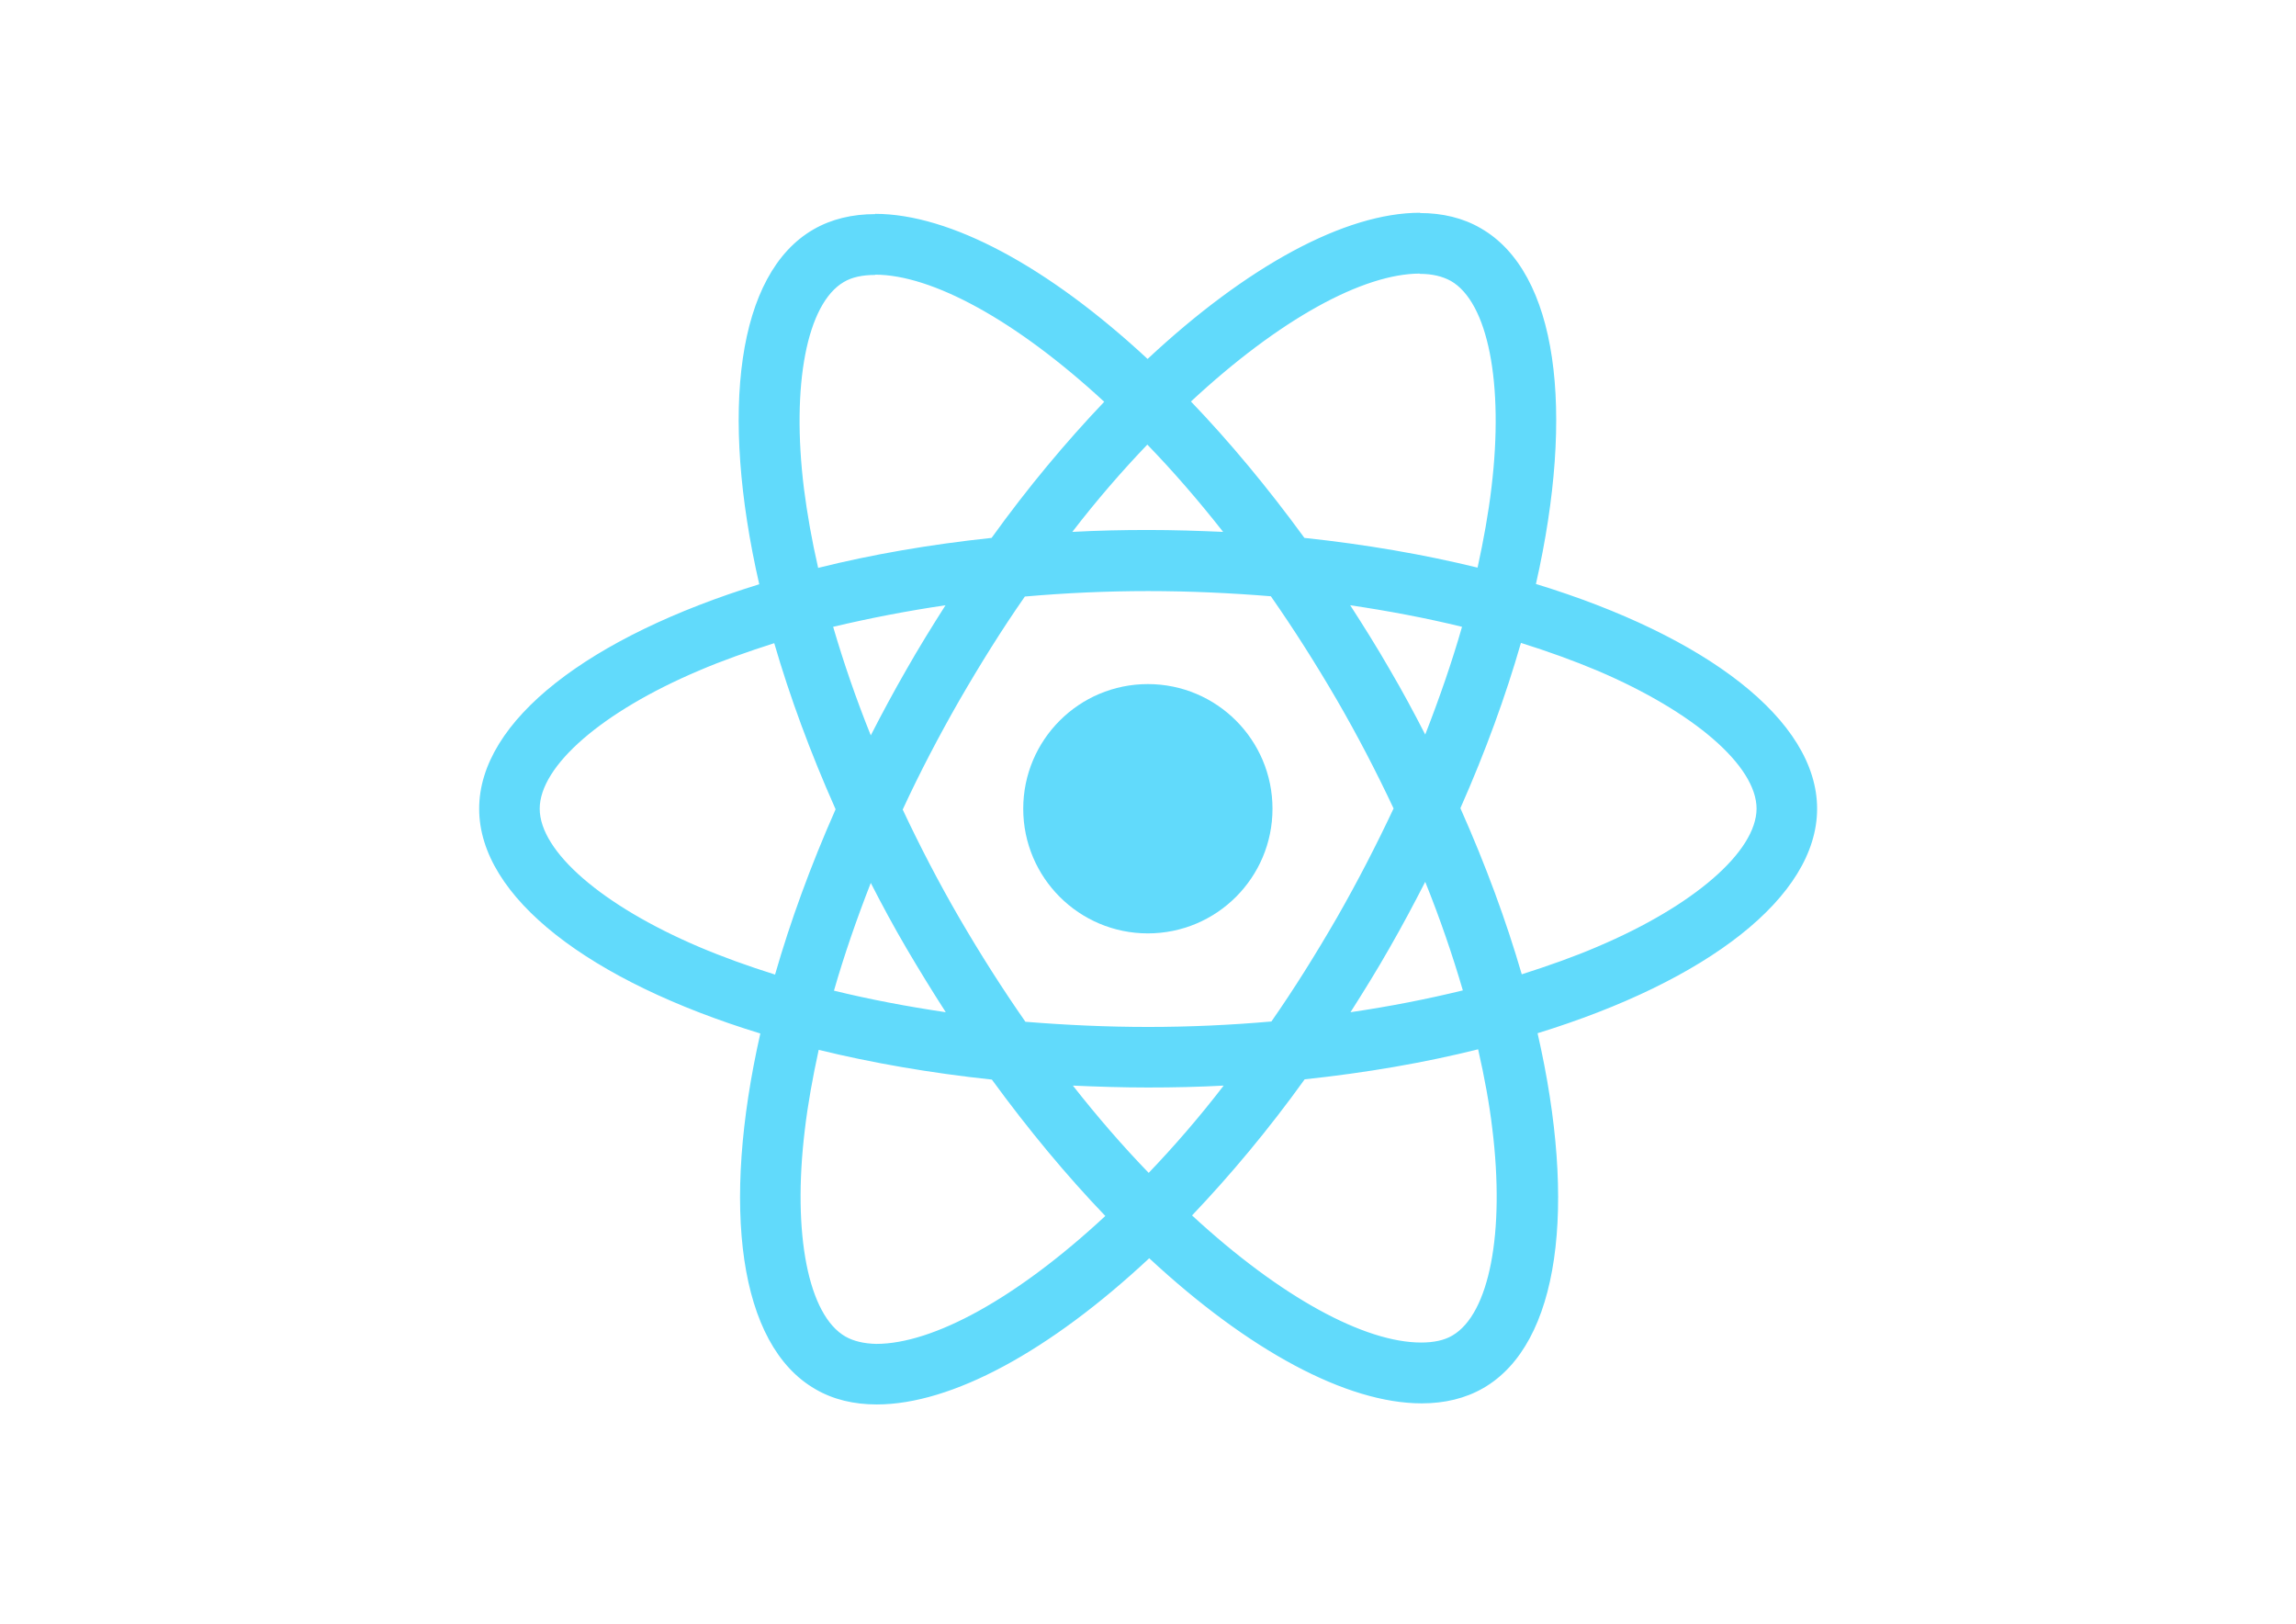
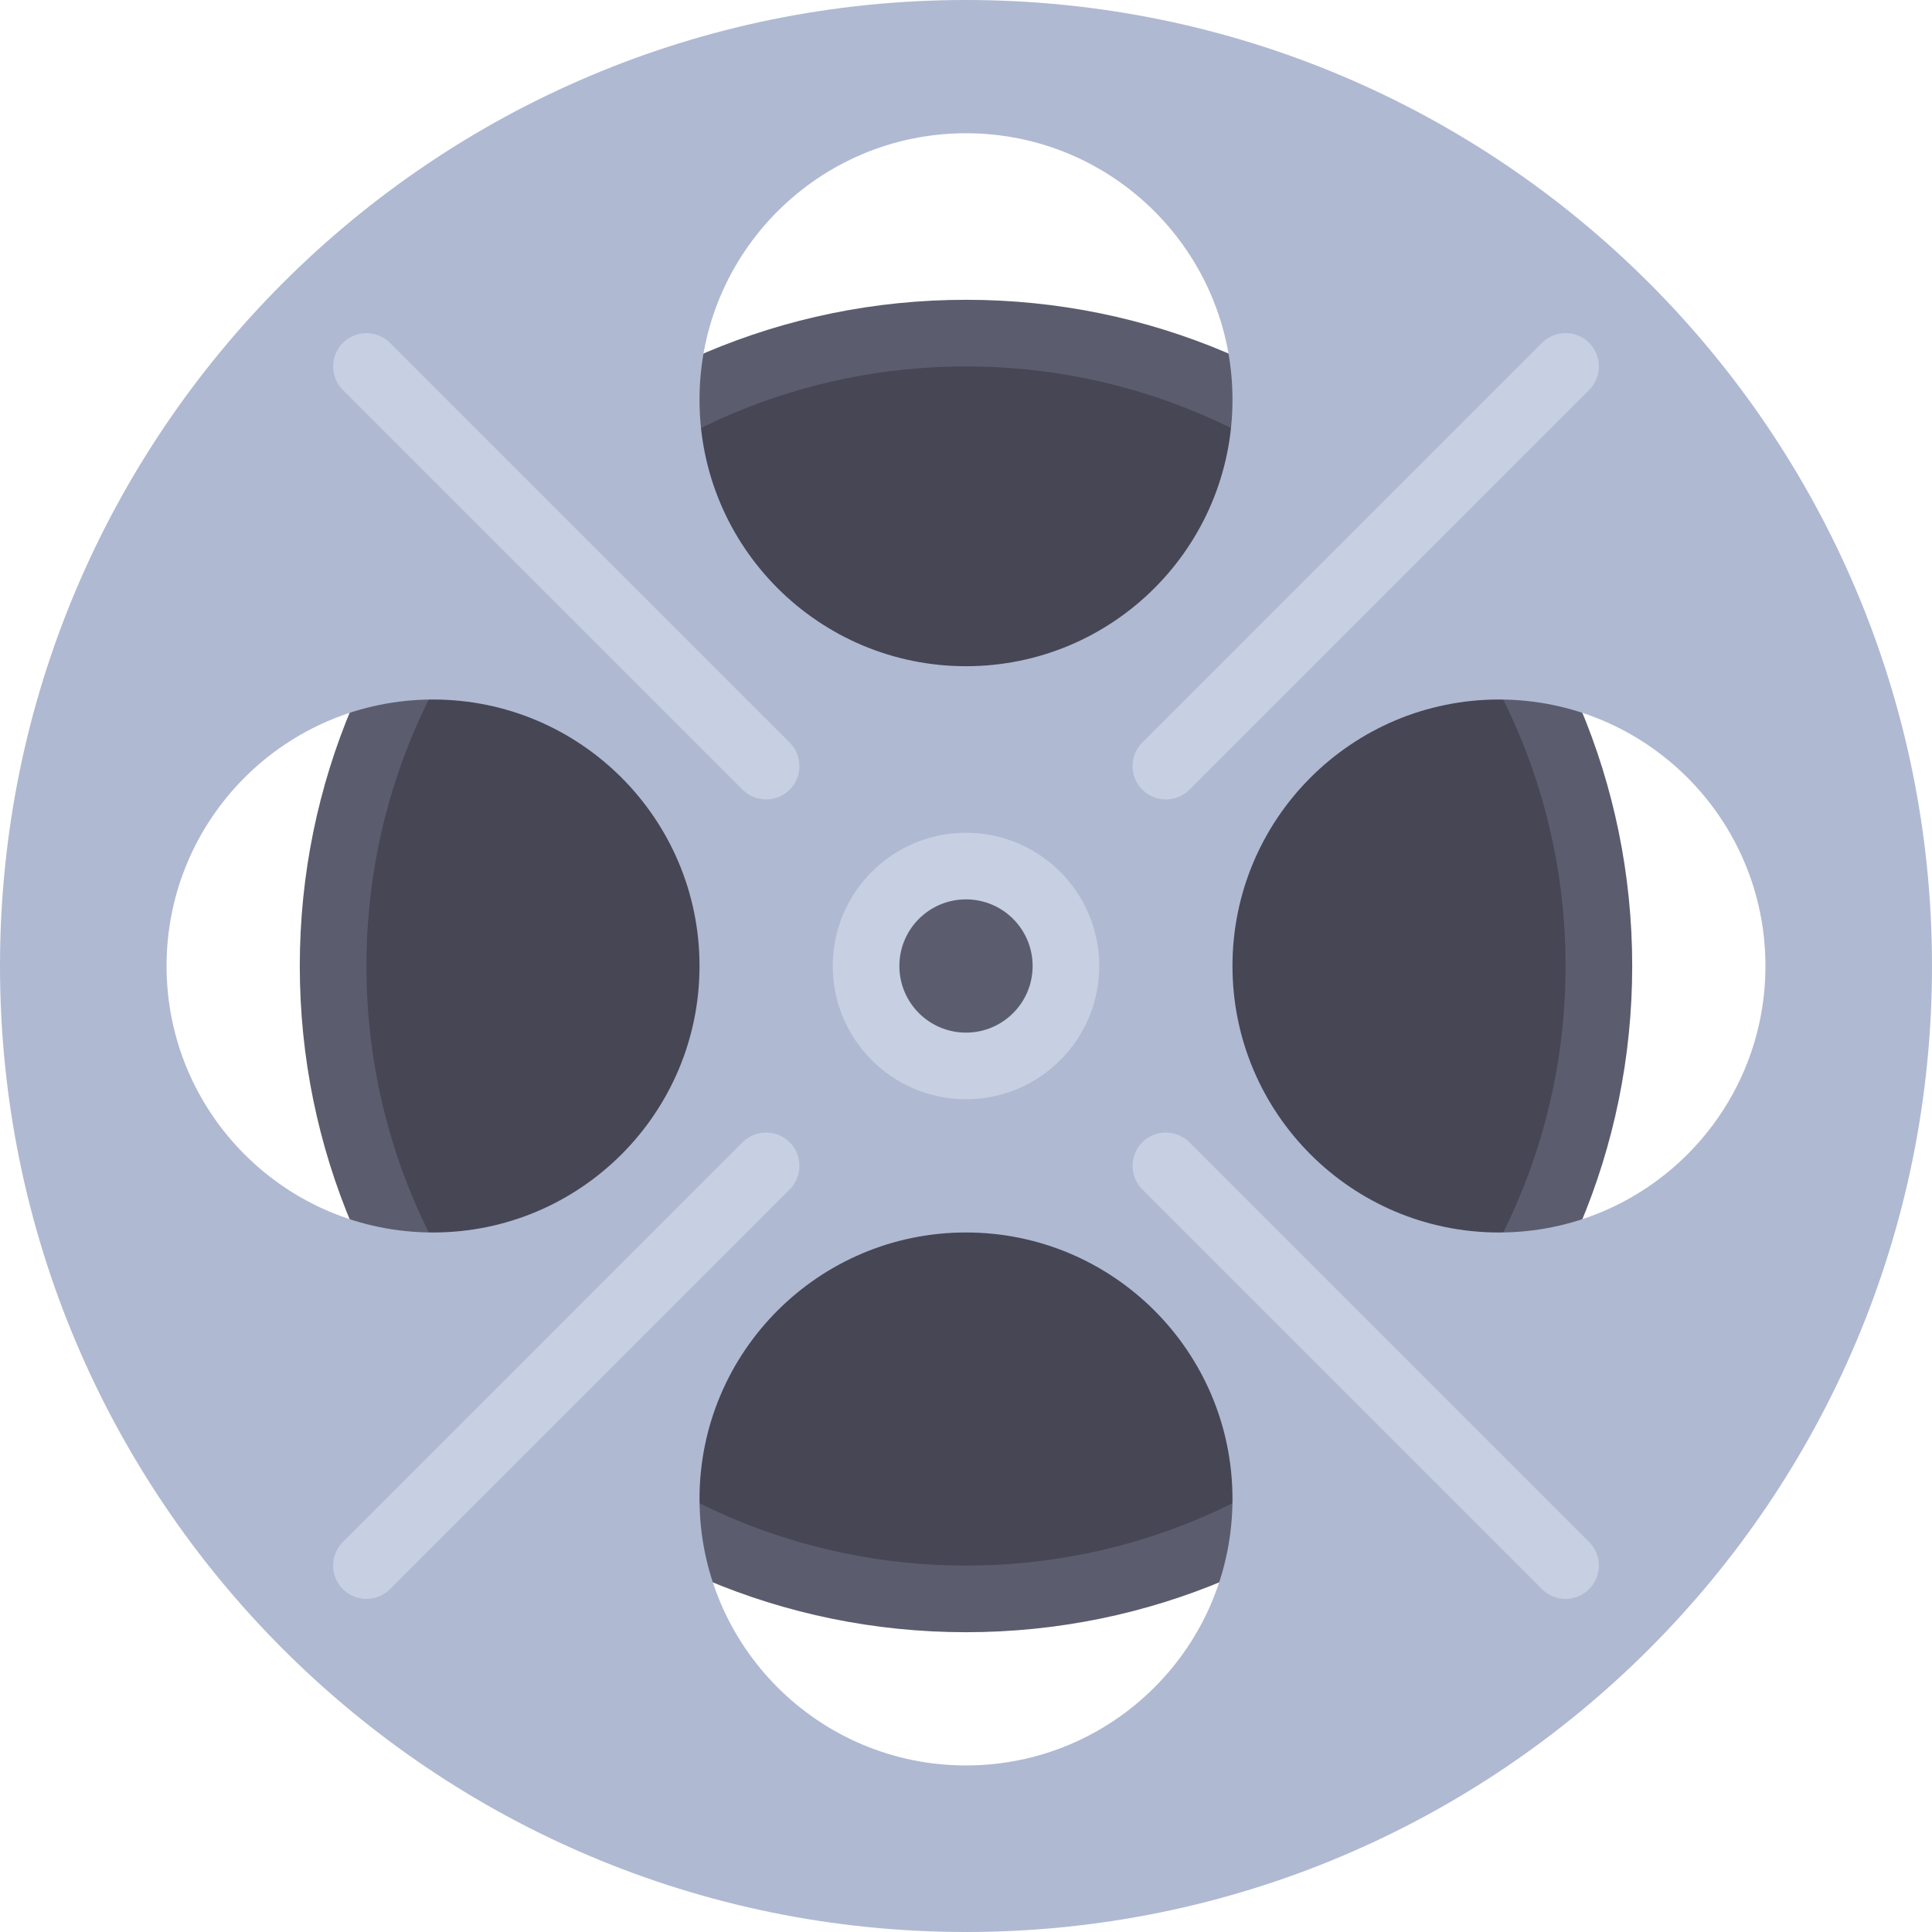
- <svg xmlns="http://www.w3.org/2000/svg" viewBox="0 0 841.9 595.3">
-   <g fill="#61DAFB">
-     <path d="M666.3 296.5c0-32.5-40.7-63.3-103.1-82.4 14.4-63.6 8-114.2-20.2-130.4-6.5-3.8-14.1-5.6-22.4-5.6v22.3c4.6 0 8.3.9 11.4 2.6 13.6 7.8 19.5 37.5 14.9 75.7-1.1 9.4-2.9 19.3-5.1 29.4-19.6-4.8-41-8.5-63.5-10.9-13.5-18.5-27.5-35.3-41.6-50 32.6-30.3 63.2-46.9 84-46.9V78c-27.5 0-63.5 19.6-99.9 53.6-36.4-33.8-72.4-53.2-99.9-53.2v22.3c20.7 0 51.4 16.5 84 46.6-14 14.7-28 31.4-41.3 49.9-22.6 2.4-44 6.1-63.6 11-2.3-10-4-19.7-5.2-29-4.7-38.2 1.1-67.9 14.6-75.8 3-1.8 6.9-2.6 11.5-2.6V78.5c-8.4 0-16 1.8-22.6 5.6-28.1 16.2-34.4 66.7-19.9 130.1-62.2 19.2-102.7 49.9-102.7 82.3 0 32.5 40.7 63.3 103.1 82.4-14.4 63.6-8 114.2 20.2 130.4 6.5 3.8 14.1 5.6 22.5 5.6 27.5 0 63.5-19.6 99.9-53.6 36.4 33.8 72.4 53.2 99.9 53.2 8.4 0 16-1.8 22.6-5.6 28.1-16.2 34.4-66.7 19.9-130.1 62-19.1 102.5-49.9 102.5-82.3zm-130.2-66.7c-3.7 12.9-8.3 26.2-13.5 39.5-4.1-8-8.4-16-13.1-24-4.6-8-9.5-15.8-14.4-23.4 14.2 2.1 27.9 4.7 41 7.9zm-45.8 106.5c-7.8 13.5-15.8 26.3-24.1 38.2-14.9 1.3-30 2-45.2 2-15.1 0-30.2-.7-45-1.9-8.3-11.9-16.4-24.6-24.2-38-7.6-13.1-14.5-26.4-20.8-39.8 6.2-13.4 13.2-26.8 20.7-39.9 7.8-13.5 15.8-26.3 24.1-38.2 14.9-1.3 30-2 45.2-2 15.1 0 30.2.7 45 1.9 8.3 11.9 16.4 24.6 24.2 38 7.6 13.1 14.5 26.4 20.8 39.8-6.3 13.4-13.2 26.8-20.7 39.9zm32.3-13c5.4 13.4 10 26.8 13.8 39.8-13.1 3.2-26.9 5.9-41.2 8 4.9-7.7 9.8-15.6 14.4-23.7 4.6-8 8.9-16.1 13-24.1zM421.2 430c-9.3-9.6-18.6-20.3-27.8-32 9 .4 18.2.7 27.5.7 9.4 0 18.7-.2 27.8-.7-9 11.7-18.3 22.4-27.5 32zm-74.4-58.9c-14.2-2.1-27.9-4.7-41-7.9 3.7-12.9 8.3-26.2 13.5-39.5 4.1 8 8.4 16 13.1 24 4.7 8 9.5 15.8 14.4 23.4zM420.7 163c9.3 9.6 18.6 20.3 27.8 32-9-.4-18.2-.7-27.5-.7-9.4 0-18.7.2-27.8.7 9-11.7 18.3-22.4 27.5-32zm-74 58.9c-4.9 7.7-9.8 15.6-14.4 23.7-4.6 8-8.9 16-13 24-5.4-13.4-10-26.8-13.8-39.8 13.1-3.1 26.9-5.8 41.2-7.9zm-90.5 125.2c-35.4-15.1-58.3-34.9-58.3-50.6 0-15.7 22.9-35.6 58.3-50.6 8.6-3.7 18-7 27.7-10.1 5.7 19.6 13.2 40 22.5 60.9-9.2 20.8-16.6 41.1-22.2 60.6-9.9-3.1-19.3-6.5-28-10.2zM310 490c-13.6-7.8-19.5-37.5-14.9-75.7 1.1-9.4 2.9-19.3 5.1-29.4 19.6 4.8 41 8.5 63.5 10.9 13.5 18.5 27.5 35.3 41.6 50-32.6 30.3-63.2 46.9-84 46.9-4.5-.1-8.3-1-11.3-2.7zm237.2-76.2c4.7 38.2-1.1 67.9-14.6 75.8-3 1.8-6.9 2.6-11.5 2.6-20.7 0-51.4-16.5-84-46.6 14-14.7 28-31.4 41.3-49.9 22.6-2.4 44-6.1 63.6-11 2.3 10.1 4.1 19.8 5.2 29.1zm38.5-66.7c-8.6 3.7-18 7-27.7 10.1-5.7-19.6-13.2-40-22.5-60.9 9.2-20.8 16.6-41.1 22.2-60.6 9.9 3.1 19.3 6.5 28.1 10.2 35.4 15.1 58.3 34.9 58.3 50.6-.1 15.7-23 35.6-58.4 50.6zM320.8 78.4z" />
-     <circle cx="420.9" cy="296.5" r="45.7" />
-     <path d="M520.5 78.1z" />
+ <svg xmlns="http://www.w3.org/2000/svg" version="1.1" id="Layer_1" x="0px" y="0px" viewBox="0 0 512 512" style="enable-background:new 0 0 512 512;" xml:space="preserve">
+   <circle style="fill:#5B5D6E;" cx="256" cy="256" r="176.552" />
+   <circle style="fill:#464655;" cx="256" cy="256" r="158.897" />
+   <path style="fill:#AFB9D2;" d="M256,0C114.615,0,0,114.615,0,256s114.615,256,256,256s256-114.615,256-256S397.385,0,256,0z   M256,35.31c39.003,0,70.621,31.618,70.621,70.621S295.003,176.552,256,176.552s-70.621-31.618-70.621-70.621  S216.998,35.31,256,35.31z M114.759,326.621c-39.002,0-70.621-31.618-70.621-70.621s31.618-70.621,70.621-70.621  s70.621,31.618,70.621,70.621S153.761,326.621,114.759,326.621z M256,467.862c-39.002,0-70.621-31.618-70.621-70.621  s31.618-70.621,70.621-70.621s70.621,31.618,70.621,70.621S295.003,467.862,256,467.862z M397.241,326.621  c-39.002,0-70.621-31.618-70.621-70.621s31.618-70.621,70.621-70.621s70.621,31.618,70.621,70.621S436.244,326.621,397.241,326.621z  " />
+   <circle style="fill:#C7CFE2;" cx="256" cy="256" r="35.31" />
+   <circle style="fill:#5B5D6E;" cx="256" cy="256" r="17.655" />
+   <g>
+     <path style="fill:#C7CFE2;" d="M203.034,211.862c-2.259,0-4.518-0.862-6.241-2.586L90.862,103.345   c-3.448-3.448-3.448-9.035,0-12.483c3.448-3.448,9.035-3.448,12.483,0l105.931,105.931c3.448,3.448,3.448,9.035,0,12.483   C207.552,211,205.293,211.862,203.034,211.862z" />
+     <path style="fill:#C7CFE2;" d="M414.897,423.724c-2.259,0-4.518-0.862-6.241-2.586L302.724,315.207   c-3.448-3.448-3.448-9.035,0-12.483s9.035-3.448,12.483,0l105.931,105.931c3.448,3.448,3.448,9.035,0,12.483   C419.414,422.862,417.155,423.724,414.897,423.724z" />
+     <path style="fill:#C7CFE2;" d="M308.966,211.862c-2.259,0-4.518-0.862-6.241-2.586c-3.448-3.448-3.448-9.035,0-12.483   L408.655,90.861c3.448-3.448,9.035-3.448,12.483,0s3.448,9.035,0,12.483L315.208,209.276   C313.483,211,311.224,211.862,308.966,211.862z" />
+     <path style="fill:#C7CFE2;" d="M97.103,423.724c-2.259,0-4.518-0.862-6.241-2.586c-3.448-3.448-3.448-9.035,0-12.483   l105.931-105.931c3.448-3.448,9.035-3.448,12.483,0s3.448,9.035,0,12.483L103.346,421.138   C101.621,422.862,99.362,423.724,97.103,423.724z" />
  </g>
+   <g>
+ </g>
+   <g>
+ </g>
+   <g>
+ </g>
+   <g>
+ </g>
+   <g>
+ </g>
+   <g>
+ </g>
+   <g>
+ </g>
+   <g>
+ </g>
+   <g>
+ </g>
+   <g>
+ </g>
+   <g>
+ </g>
+   <g>
+ </g>
+   <g>
+ </g>
+   <g>
+ </g>
+   <g>
+ </g>
</svg>
